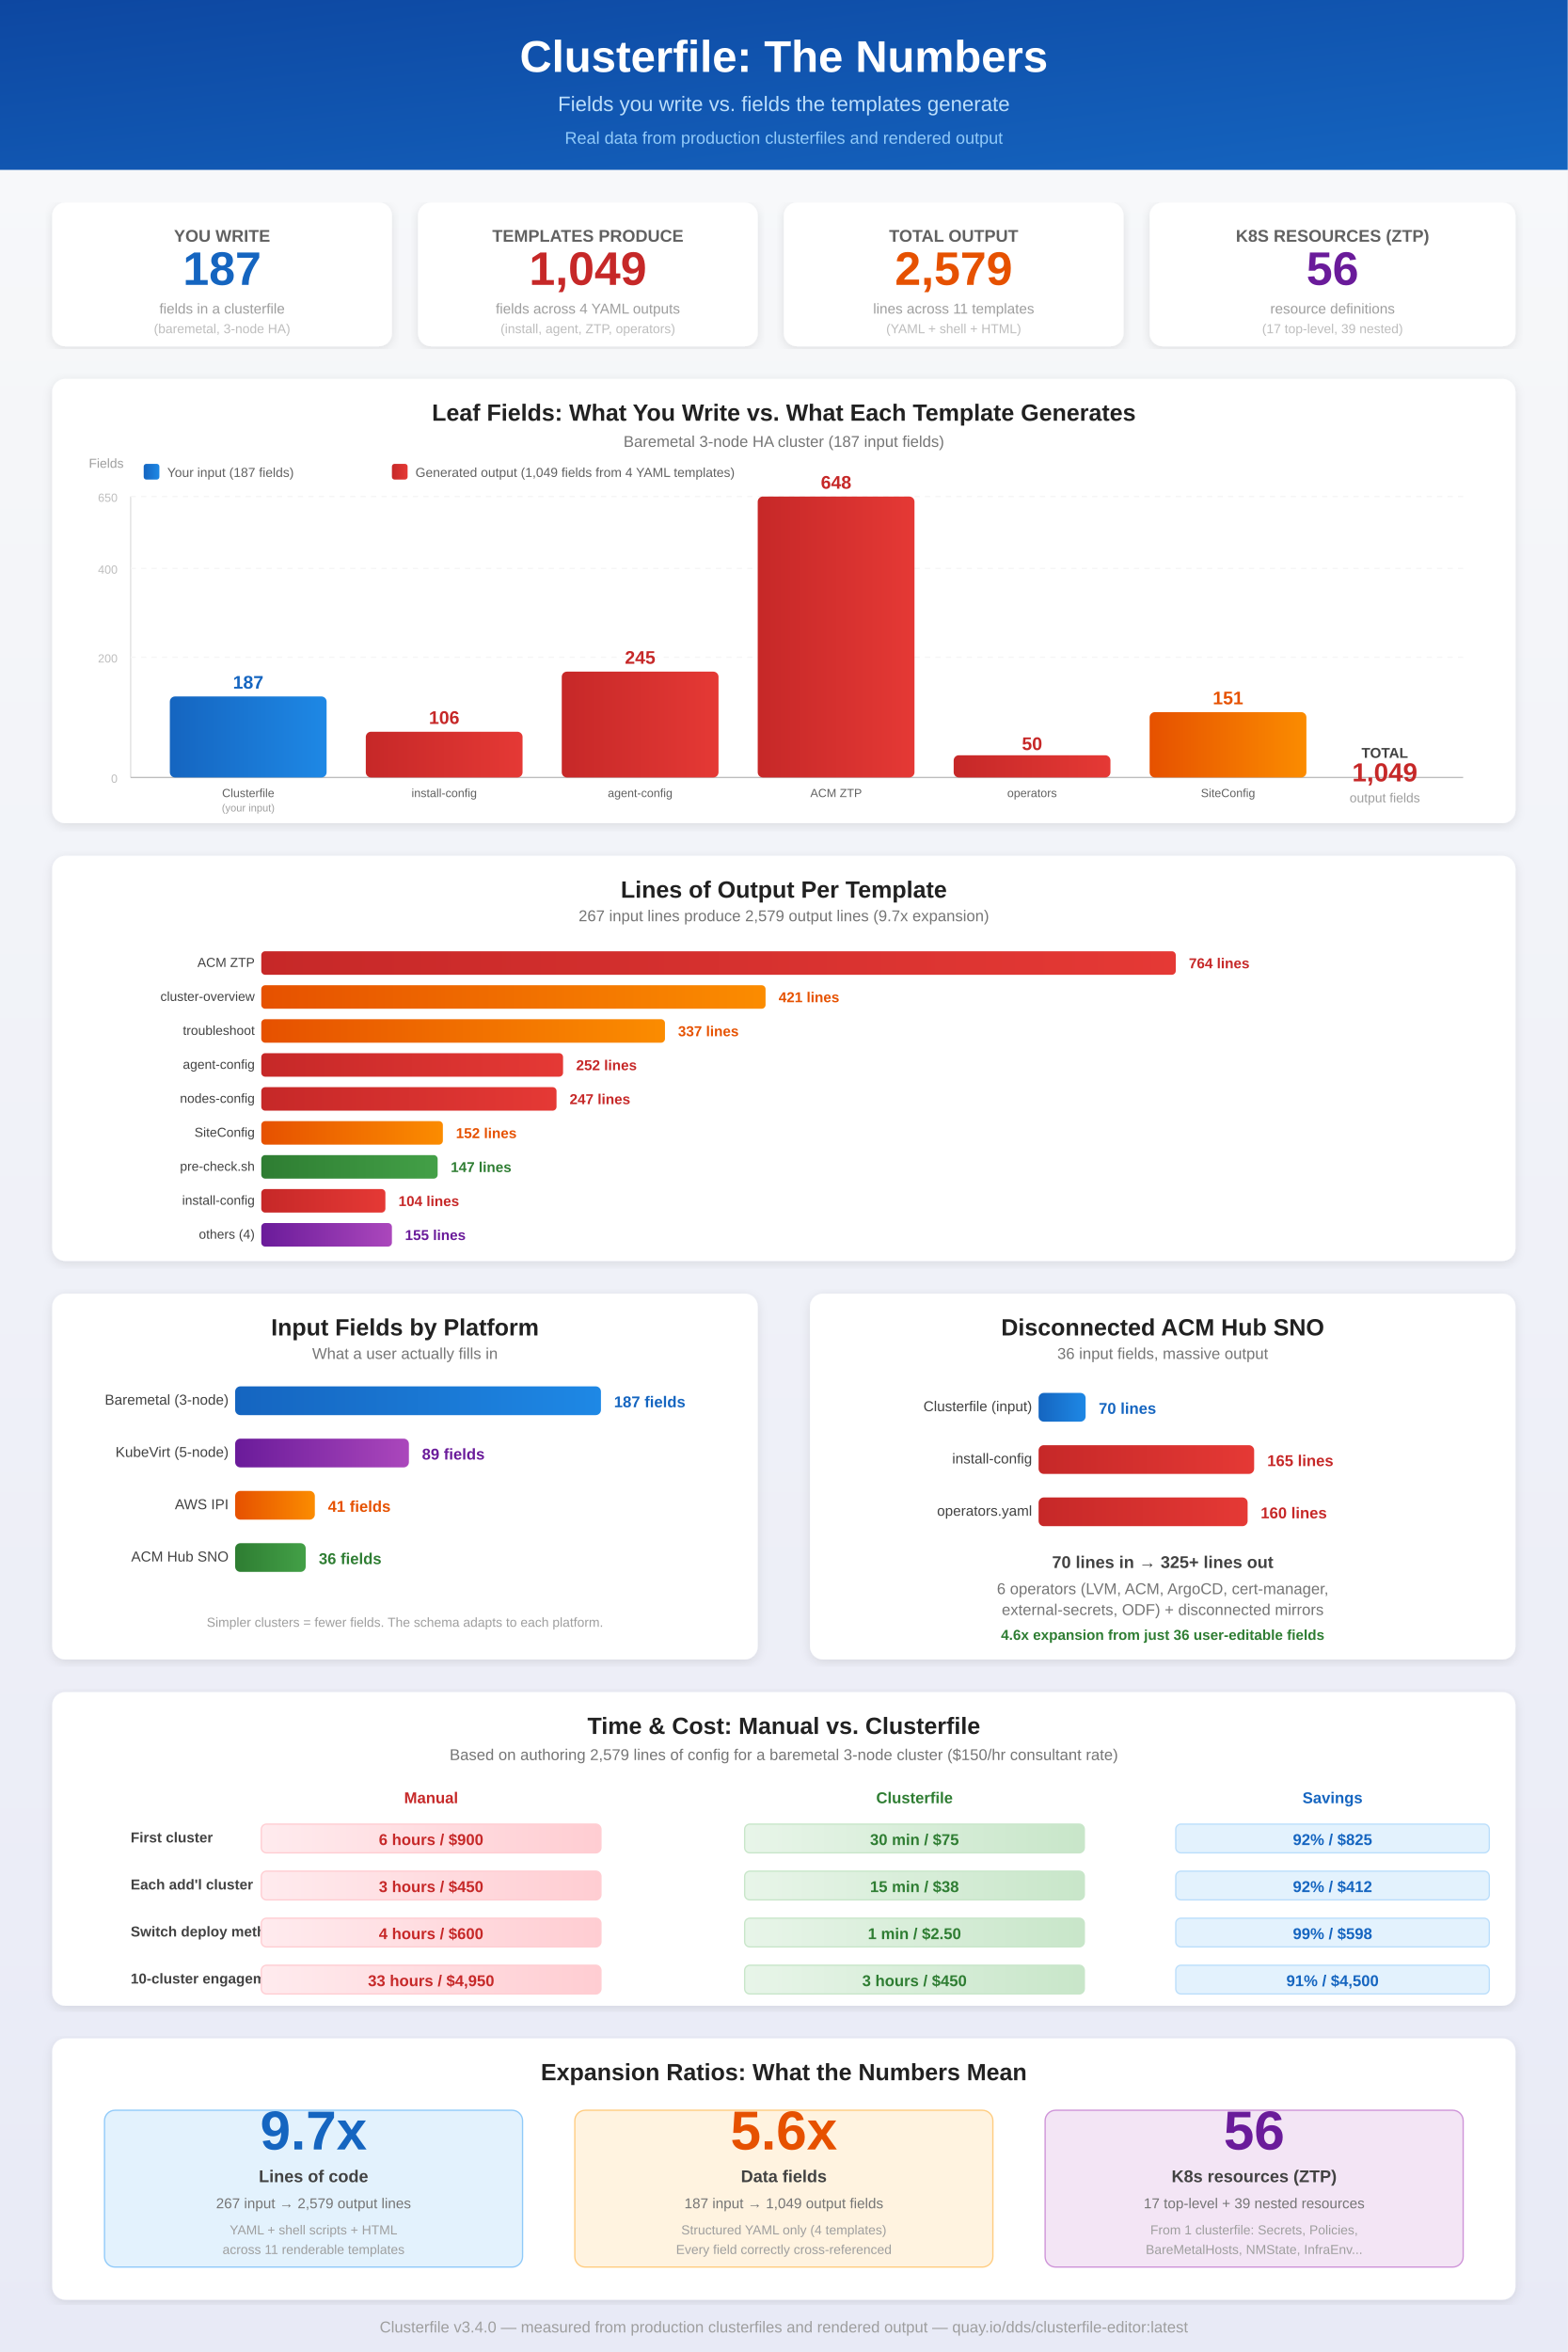
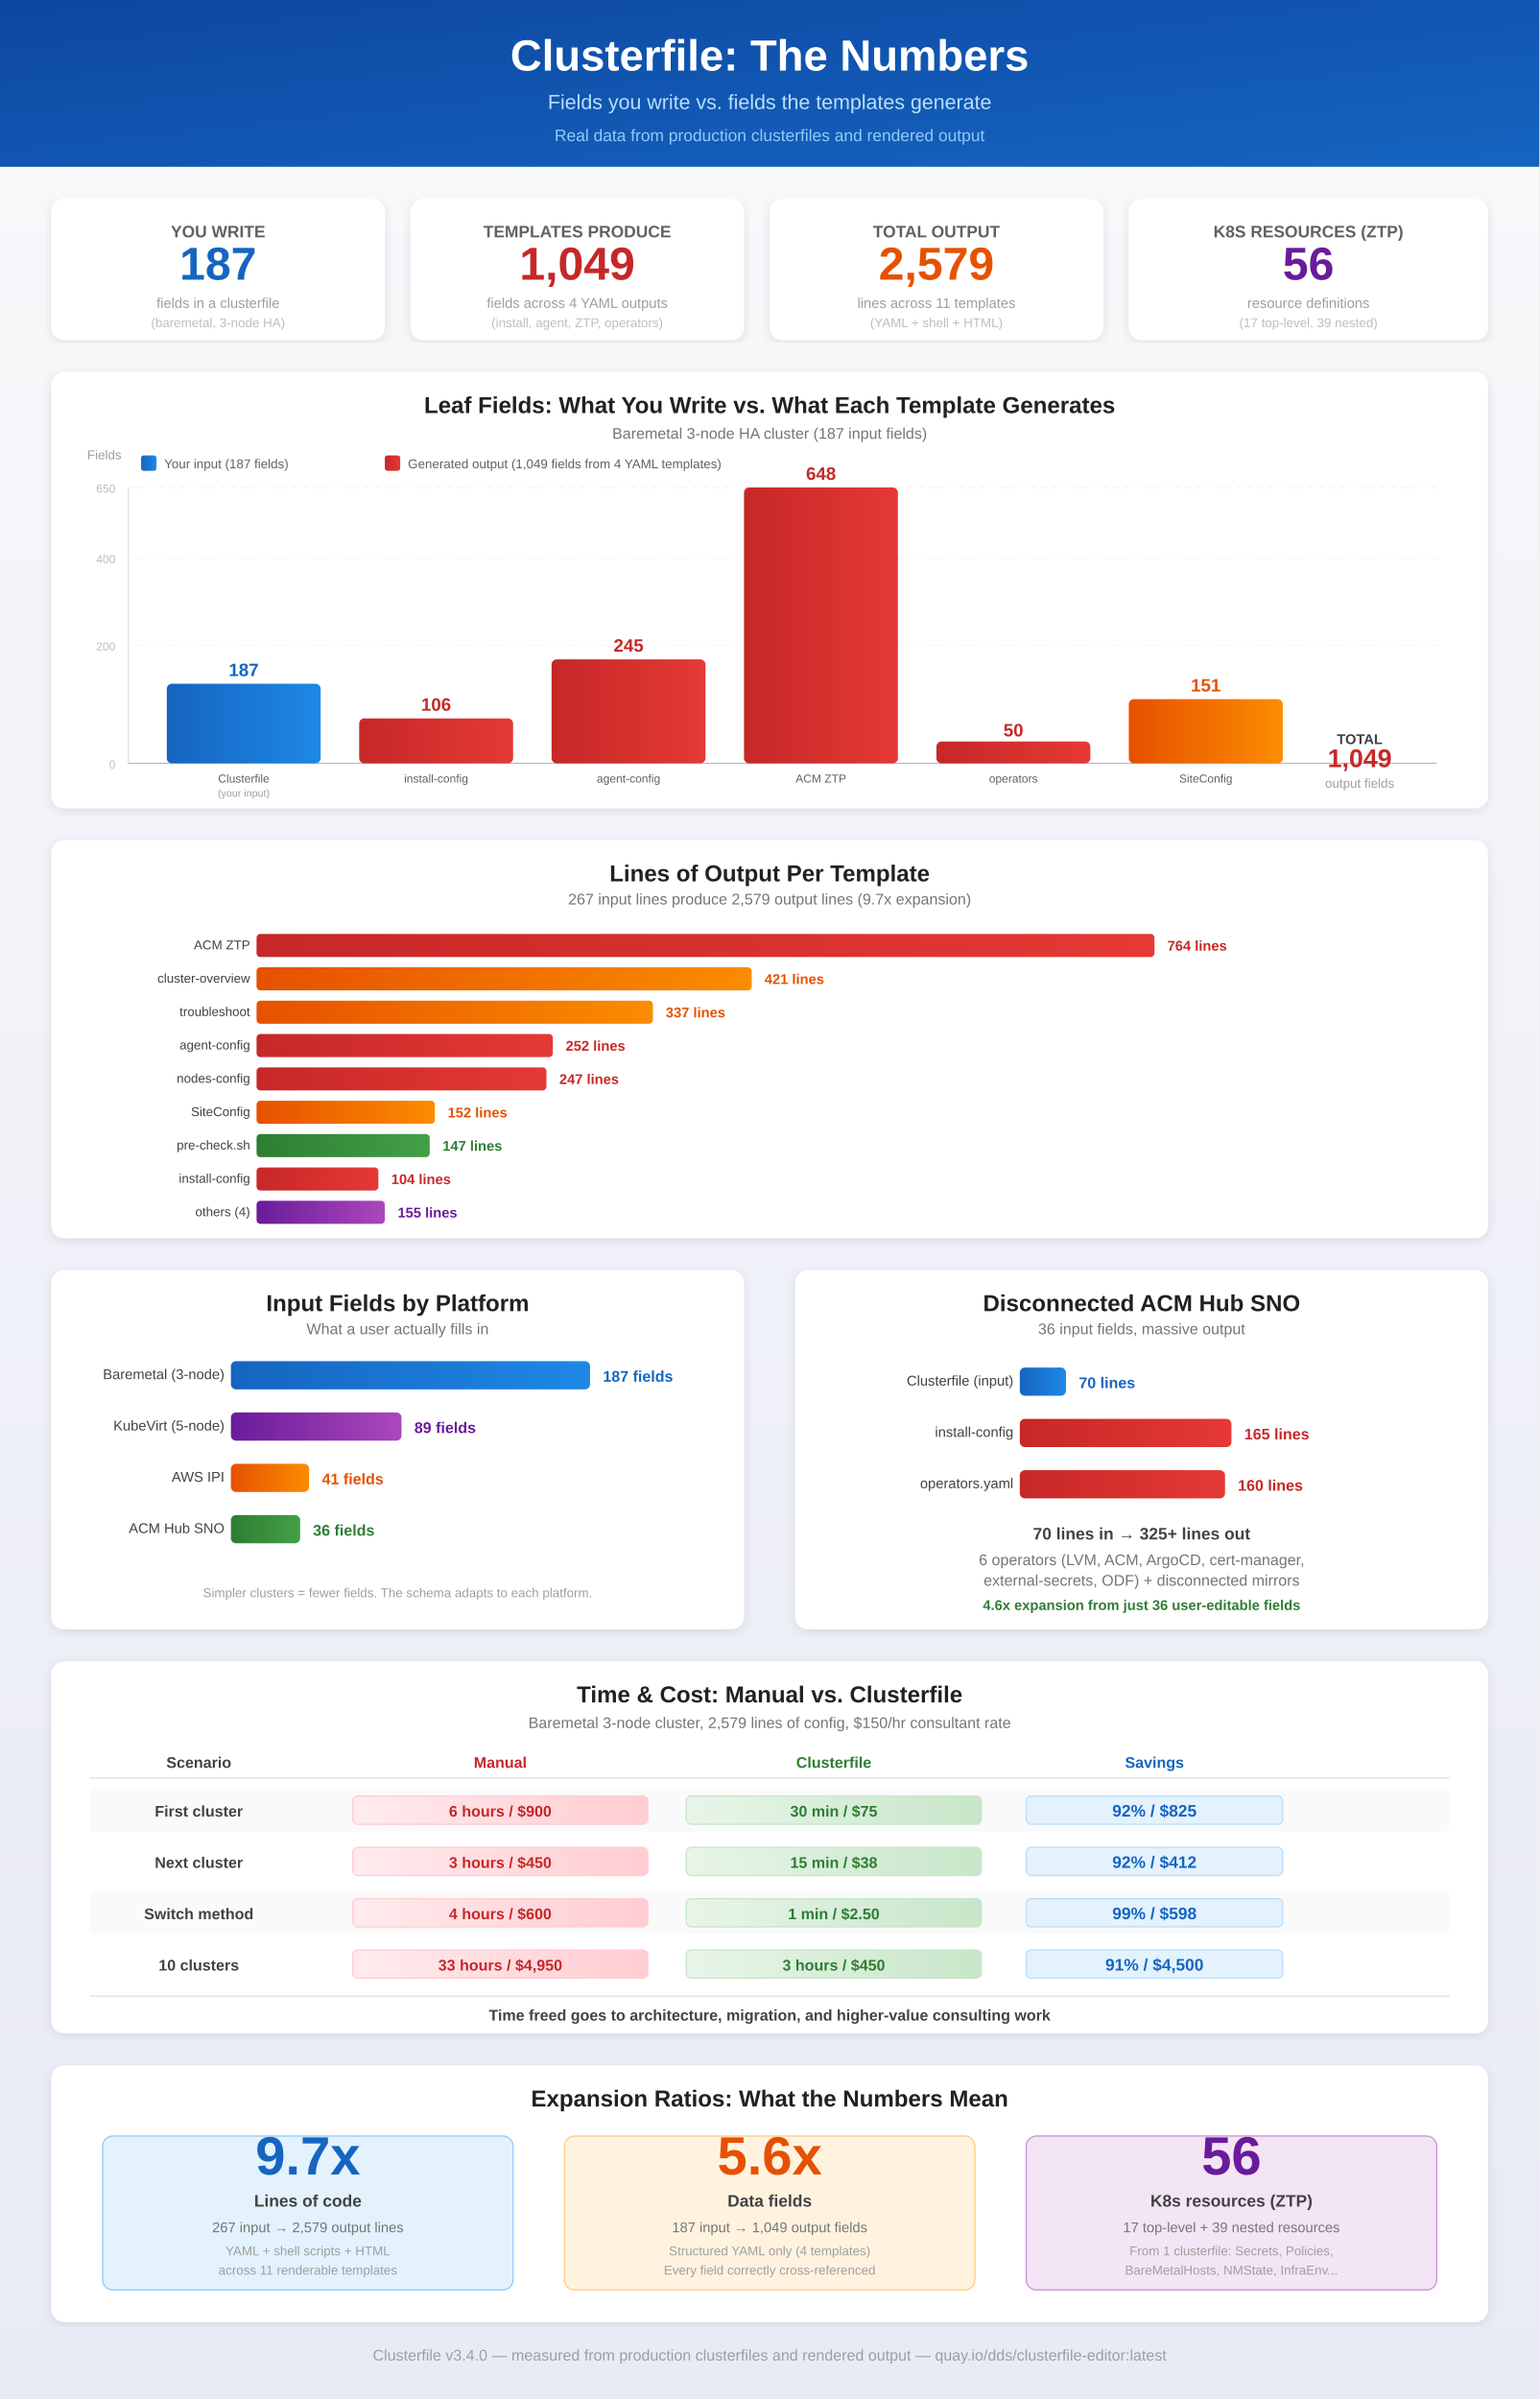
- <svg xmlns="http://www.w3.org/2000/svg" viewBox="0 0 1200 1800" font-family="'Segoe UI', 'Helvetica Neue', Arial, sans-serif">
+ <svg xmlns="http://www.w3.org/2000/svg" viewBox="0 0 1200 1870" font-family="'Segoe UI', 'Helvetica Neue', Arial, sans-serif">
  <defs>
    <linearGradient id="bgGrad" x1="0%" y1="0%" x2="0%" y2="100%">
      <stop offset="0%" style="stop-color:#f8f9fa" />
      <stop offset="100%" style="stop-color:#e8eaf6" />
    </linearGradient>
    <linearGradient id="blueBar" x1="0%" y1="0%" x2="100%" y2="0%">
      <stop offset="0%" style="stop-color:#1565c0" />
      <stop offset="100%" style="stop-color:#1e88e5" />
    </linearGradient>
    <linearGradient id="redBar" x1="0%" y1="0%" x2="100%" y2="0%">
      <stop offset="0%" style="stop-color:#c62828" />
      <stop offset="100%" style="stop-color:#e53935" />
    </linearGradient>
    <linearGradient id="greenBar" x1="0%" y1="0%" x2="100%" y2="0%">
      <stop offset="0%" style="stop-color:#2e7d32" />
      <stop offset="100%" style="stop-color:#43a047" />
    </linearGradient>
    <linearGradient id="orangeBar" x1="0%" y1="0%" x2="100%" y2="0%">
      <stop offset="0%" style="stop-color:#e65100" />
      <stop offset="100%" style="stop-color:#fb8c00" />
    </linearGradient>
    <linearGradient id="purpleBar" x1="0%" y1="0%" x2="100%" y2="0%">
      <stop offset="0%" style="stop-color:#6a1b9a" />
      <stop offset="100%" style="stop-color:#ab47bc" />
    </linearGradient>
    <linearGradient id="heroGrad" x1="0%" y1="0%" x2="100%" y2="100%">
      <stop offset="0%" style="stop-color:#0d47a1" />
      <stop offset="100%" style="stop-color:#1565c0" />
    </linearGradient>
    <linearGradient id="savingsGrad" x1="0%" y1="0%" x2="100%" y2="0%">
      <stop offset="0%" style="stop-color:#e8f5e9" />
      <stop offset="100%" style="stop-color:#c8e6c9" />
    </linearGradient>
    <linearGradient id="costGrad" x1="0%" y1="0%" x2="100%" y2="0%">
      <stop offset="0%" style="stop-color:#ffebee" />
      <stop offset="100%" style="stop-color:#ffcdd2" />
    </linearGradient>
    <filter id="shadow" x="-2%" y="-2%" width="104%" height="104%">
      <feDropShadow dx="0" dy="2" stdDeviation="4" flood-opacity="0.1" />
    </filter>
  </defs>
-   <rect width="1200" height="1800" fill="url(#bgGrad)" />
+   <rect width="1200" height="1870" fill="url(#bgGrad)" />
  <rect x="0" y="0" width="1200" height="130" fill="url(#heroGrad)" />
  <text x="600" y="55" text-anchor="middle" font-size="34" font-weight="700" fill="white">Clusterfile: The Numbers</text>
  <text x="600" y="85" text-anchor="middle" font-size="16" fill="#bbdefb">Fields you write vs. fields the templates generate</text>
  <text x="600" y="110" text-anchor="middle" font-size="13" fill="#90caf9">Real data from production clusterfiles and rendered output</text>
  <rect x="40" y="155" width="260" height="110" rx="10" fill="white" filter="url(#shadow)" />
  <text x="170" y="185" text-anchor="middle" font-size="13" font-weight="600" fill="#616161">YOU WRITE</text>
  <text x="170" y="218" text-anchor="middle" font-size="36" font-weight="700" fill="#1565c0">187</text>
  <text x="170" y="240" text-anchor="middle" font-size="11" fill="#9e9e9e">fields in a clusterfile</text>
  <text x="170" y="255" text-anchor="middle" font-size="10" fill="#bdbdbd">(baremetal, 3-node HA)</text>
  <rect x="320" y="155" width="260" height="110" rx="10" fill="white" filter="url(#shadow)" />
  <text x="450" y="185" text-anchor="middle" font-size="13" font-weight="600" fill="#616161">TEMPLATES PRODUCE</text>
  <text x="450" y="218" text-anchor="middle" font-size="36" font-weight="700" fill="#c62828">1,049</text>
  <text x="450" y="240" text-anchor="middle" font-size="11" fill="#9e9e9e">fields across 4 YAML outputs</text>
  <text x="450" y="255" text-anchor="middle" font-size="10" fill="#bdbdbd">(install, agent, ZTP, operators)</text>
  <rect x="600" y="155" width="260" height="110" rx="10" fill="white" filter="url(#shadow)" />
  <text x="730" y="185" text-anchor="middle" font-size="13" font-weight="600" fill="#616161">TOTAL OUTPUT</text>
  <text x="730" y="218" text-anchor="middle" font-size="36" font-weight="700" fill="#e65100">2,579</text>
  <text x="730" y="240" text-anchor="middle" font-size="11" fill="#9e9e9e">lines across 11 templates</text>
  <text x="730" y="255" text-anchor="middle" font-size="10" fill="#bdbdbd">(YAML + shell + HTML)</text>
  <rect x="880" y="155" width="280" height="110" rx="10" fill="white" filter="url(#shadow)" />
  <text x="1020" y="185" text-anchor="middle" font-size="13" font-weight="600" fill="#616161">K8S RESOURCES (ZTP)</text>
  <text x="1020" y="218" text-anchor="middle" font-size="36" font-weight="700" fill="#6a1b9a">56</text>
  <text x="1020" y="240" text-anchor="middle" font-size="11" fill="#9e9e9e">resource definitions</text>
  <text x="1020" y="255" text-anchor="middle" font-size="10" fill="#bdbdbd">(17 top-level, 39 nested)</text>
  <rect x="40" y="290" width="1120" height="340" rx="10" fill="white" filter="url(#shadow)" />
  <text x="600" y="322" text-anchor="middle" font-size="18" font-weight="700" fill="#212121">Leaf Fields: What You Write vs. What Each Template Generates</text>
  <text x="600" y="342" text-anchor="middle" font-size="12" fill="#757575">Baremetal 3-node HA cluster (187 input fields)</text>
  <text x="68" y="358" font-size="10" fill="#9e9e9e">Fields</text>
  <line x1="100" y1="380" x2="100" y2="595" stroke="#e0e0e0" stroke-width="1" />
  <line x1="100" y1="595" x2="1120" y2="595" stroke="#bdbdbd" stroke-width="1" />
  <line x1="100" y1="503" x2="1120" y2="503" stroke="#f5f5f5" stroke-width="1" stroke-dasharray="4,4" />
  <text x="90" y="507" text-anchor="end" font-size="9" fill="#bdbdbd">200</text>
  <line x1="100" y1="435" x2="1120" y2="435" stroke="#f5f5f5" stroke-width="1" stroke-dasharray="4,4" />
  <text x="90" y="439" text-anchor="end" font-size="9" fill="#bdbdbd">400</text>
  <line x1="100" y1="380" x2="1120" y2="380" stroke="#f5f5f5" stroke-width="1" stroke-dasharray="4,4" />
  <text x="90" y="384" text-anchor="end" font-size="9" fill="#bdbdbd">650</text>
  <text x="90" y="599" text-anchor="end" font-size="9" fill="#bdbdbd">0</text>
  <rect x="130" y="533" width="120" height="62" rx="4" fill="url(#blueBar)" />
  <text x="190" y="527" text-anchor="middle" font-size="14" font-weight="700" fill="#1565c0">187</text>
  <text x="190" y="610" text-anchor="middle" font-size="9" fill="#616161">Clusterfile</text>
  <text x="190" y="621" text-anchor="middle" font-size="8" fill="#9e9e9e">(your input)</text>
  <rect x="280" y="560" width="120" height="35" rx="4" fill="url(#redBar)" />
  <text x="340" y="554" text-anchor="middle" font-size="14" font-weight="700" fill="#c62828">106</text>
  <text x="340" y="610" text-anchor="middle" font-size="9" fill="#616161">install-config</text>
  <rect x="430" y="514" width="120" height="81" rx="4" fill="url(#redBar)" />
  <text x="490" y="508" text-anchor="middle" font-size="14" font-weight="700" fill="#c62828">245</text>
  <text x="490" y="610" text-anchor="middle" font-size="9" fill="#616161">agent-config</text>
  <rect x="580" y="380" width="120" height="215" rx="4" fill="url(#redBar)" />
  <text x="640" y="374" text-anchor="middle" font-size="14" font-weight="700" fill="#c62828">648</text>
  <text x="640" y="610" text-anchor="middle" font-size="9" fill="#616161">ACM ZTP</text>
  <rect x="730" y="578" width="120" height="17" rx="4" fill="url(#redBar)" />
  <text x="790" y="574" text-anchor="middle" font-size="14" font-weight="700" fill="#c62828">50</text>
  <text x="790" y="610" text-anchor="middle" font-size="9" fill="#616161">operators</text>
  <rect x="880" y="545" width="120" height="50" rx="4" fill="url(#orangeBar)" />
  <text x="940" y="539" text-anchor="middle" font-size="14" font-weight="700" fill="#e65100">151</text>
  <text x="940" y="610" text-anchor="middle" font-size="9" fill="#616161">SiteConfig</text>
  <rect x="1020" y="247" width="80" height="0" rx="0" fill="none" />
  <text x="1060" y="580" text-anchor="middle" font-size="11" font-weight="600" fill="#424242">TOTAL</text>
  <text x="1060" y="598" text-anchor="middle" font-size="20" font-weight="700" fill="#c62828">1,049</text>
  <text x="1060" y="614" text-anchor="middle" font-size="10" fill="#9e9e9e">output fields</text>
  <rect x="110" y="355" width="12" height="12" rx="2" fill="url(#blueBar)" />
  <text x="128" y="365" font-size="10" fill="#616161">Your input (187 fields)</text>
  <rect x="300" y="355" width="12" height="12" rx="2" fill="url(#redBar)" />
  <text x="318" y="365" font-size="10" fill="#616161">Generated output (1,049 fields from 4 YAML templates)</text>
  <rect x="40" y="655" width="1120" height="310" rx="10" fill="white" filter="url(#shadow)" />
  <text x="600" y="687" text-anchor="middle" font-size="18" font-weight="700" fill="#212121">Lines of Output Per Template</text>
  <text x="600" y="705" text-anchor="middle" font-size="12" fill="#757575">267 input lines produce 2,579 output lines (9.7x expansion)</text>
  <text x="195" y="740" text-anchor="end" font-size="10" fill="#424242">ACM ZTP</text>
  <rect x="200" y="728" width="700" height="18" rx="3" fill="url(#redBar)" />
  <text x="910" y="741" font-size="11" font-weight="600" fill="#c62828">764 lines</text>
  <text x="195" y="766" text-anchor="end" font-size="10" fill="#424242">cluster-overview</text>
  <rect x="200" y="754" width="386" height="18" rx="3" fill="url(#orangeBar)" />
  <text x="596" y="767" font-size="11" font-weight="600" fill="#e65100">421 lines</text>
  <text x="195" y="792" text-anchor="end" font-size="10" fill="#424242">troubleshoot</text>
  <rect x="200" y="780" width="309" height="18" rx="3" fill="url(#orangeBar)" />
  <text x="519" y="793" font-size="11" font-weight="600" fill="#e65100">337 lines</text>
  <text x="195" y="818" text-anchor="end" font-size="10" fill="#424242">agent-config</text>
  <rect x="200" y="806" width="231" height="18" rx="3" fill="url(#redBar)" />
  <text x="441" y="819" font-size="11" font-weight="600" fill="#c62828">252 lines</text>
  <text x="195" y="844" text-anchor="end" font-size="10" fill="#424242">nodes-config</text>
  <rect x="200" y="832" width="226" height="18" rx="3" fill="url(#redBar)" />
  <text x="436" y="845" font-size="11" font-weight="600" fill="#c62828">247 lines</text>
  <text x="195" y="870" text-anchor="end" font-size="10" fill="#424242">SiteConfig</text>
  <rect x="200" y="858" width="139" height="18" rx="3" fill="url(#orangeBar)" />
  <text x="349" y="871" font-size="11" font-weight="600" fill="#e65100">152 lines</text>
  <text x="195" y="896" text-anchor="end" font-size="10" fill="#424242">pre-check.sh</text>
  <rect x="200" y="884" width="135" height="18" rx="3" fill="url(#greenBar)" />
  <text x="345" y="897" font-size="11" font-weight="600" fill="#2e7d32">147 lines</text>
  <text x="195" y="922" text-anchor="end" font-size="10" fill="#424242">install-config</text>
  <rect x="200" y="910" width="95" height="18" rx="3" fill="url(#redBar)" />
  <text x="305" y="923" font-size="11" font-weight="600" fill="#c62828">104 lines</text>
  <text x="195" y="948" text-anchor="end" font-size="10" fill="#424242">others (4)</text>
  <rect x="200" y="936" width="100" height="18" rx="3" fill="url(#purpleBar)" />
  <text x="310" y="949" font-size="11" font-weight="600" fill="#6a1b9a">155 lines</text>
  <rect x="40" y="990" width="540" height="280" rx="10" fill="white" filter="url(#shadow)" />
  <text x="310" y="1022" text-anchor="middle" font-size="18" font-weight="700" fill="#212121">Input Fields by Platform</text>
  <text x="310" y="1040" text-anchor="middle" font-size="12" fill="#757575">What a user actually fills in</text>
  <text x="175" y="1075" text-anchor="end" font-size="11" fill="#424242">Baremetal (3-node)</text>
  <rect x="180" y="1061" width="280" height="22" rx="4" fill="url(#blueBar)" />
  <text x="470" y="1077" font-size="12" font-weight="700" fill="#1565c0">187 fields</text>
  <text x="175" y="1115" text-anchor="end" font-size="11" fill="#424242">KubeVirt (5-node)</text>
  <rect x="180" y="1101" width="133" height="22" rx="4" fill="url(#purpleBar)" />
  <text x="323" y="1117" font-size="12" font-weight="700" fill="#6a1b9a">89 fields</text>
  <text x="175" y="1155" text-anchor="end" font-size="11" fill="#424242">AWS IPI</text>
  <rect x="180" y="1141" width="61" height="22" rx="4" fill="url(#orangeBar)" />
  <text x="251" y="1157" font-size="12" font-weight="700" fill="#e65100">41 fields</text>
  <text x="175" y="1195" text-anchor="end" font-size="11" fill="#424242">ACM Hub SNO</text>
  <rect x="180" y="1181" width="54" height="22" rx="4" fill="url(#greenBar)" />
  <text x="244" y="1197" font-size="12" font-weight="700" fill="#2e7d32">36 fields</text>
  <text x="310" y="1245" text-anchor="middle" font-size="10" fill="#9e9e9e">Simpler clusters = fewer fields. The schema adapts to each platform.</text>
  <rect x="620" y="990" width="540" height="280" rx="10" fill="white" filter="url(#shadow)" />
  <text x="890" y="1022" text-anchor="middle" font-size="18" font-weight="700" fill="#212121">Disconnected ACM Hub SNO</text>
  <text x="890" y="1040" text-anchor="middle" font-size="12" fill="#757575">36 input fields, massive output</text>
  <text x="790" y="1080" text-anchor="end" font-size="11" fill="#424242">Clusterfile (input)</text>
  <rect x="795" y="1066" width="36" height="22" rx="4" fill="url(#blueBar)" />
  <text x="841" y="1082" font-size="12" font-weight="700" fill="#1565c0">70 lines</text>
  <text x="790" y="1120" text-anchor="end" font-size="11" fill="#424242">install-config</text>
  <rect x="795" y="1106" width="165" height="22" rx="4" fill="url(#redBar)" />
  <text x="970" y="1122" font-size="12" font-weight="700" fill="#c62828">165 lines</text>
  <text x="790" y="1160" text-anchor="end" font-size="11" fill="#424242">operators.yaml</text>
  <rect x="795" y="1146" width="160" height="22" rx="4" fill="url(#redBar)" />
  <text x="965" y="1162" font-size="12" font-weight="700" fill="#c62828">160 lines</text>
  <text x="890" y="1200" text-anchor="middle" font-size="13" font-weight="600" fill="#424242">70 lines in → 325+ lines out</text>
  <text x="890" y="1220" text-anchor="middle" font-size="12" fill="#757575">6 operators (LVM, ACM, ArgoCD, cert-manager,</text>
  <text x="890" y="1236" text-anchor="middle" font-size="12" fill="#757575">external-secrets, ODF) + disconnected mirrors</text>
  <text x="890" y="1255" text-anchor="middle" font-size="11" fill="#2e7d32" font-weight="600">4.6x expansion from just 36 user-editable fields</text>
-   <rect x="40" y="1295" width="1120" height="240" rx="10" fill="white" filter="url(#shadow)" />
+   <rect x="40" y="1295" width="1120" height="290" rx="10" fill="white" filter="url(#shadow)" />
  <text x="600" y="1327" text-anchor="middle" font-size="18" font-weight="700" fill="#212121">Time &amp; Cost: Manual vs. Clusterfile</text>
-   <text x="600" y="1347" text-anchor="middle" font-size="12" fill="#757575">Based on authoring 2,579 lines of config for a baremetal 3-node cluster ($150/hr consultant rate)</text>
-   <text x="330" y="1380" text-anchor="middle" font-size="12" font-weight="600" fill="#c62828">Manual</text>
-   <text x="700" y="1380" text-anchor="middle" font-size="12" font-weight="600" fill="#2e7d32">Clusterfile</text>
-   <text x="1020" y="1380" text-anchor="middle" font-size="12" font-weight="600" fill="#1565c0">Savings</text>
-   <text x="100" y="1410" font-size="11" fill="#424242" font-weight="600">First cluster</text>
-   <rect x="200" y="1396" width="260" height="22" rx="4" fill="url(#costGrad)" stroke="#ffcdd2" stroke-width="1" />
-   <text x="330" y="1412" text-anchor="middle" font-size="12" font-weight="700" fill="#c62828">6 hours / $900</text>
-   <rect x="570" y="1396" width="260" height="22" rx="4" fill="url(#savingsGrad)" stroke="#c8e6c9" stroke-width="1" />
-   <text x="700" y="1412" text-anchor="middle" font-size="12" font-weight="700" fill="#2e7d32">30 min / $75</text>
-   <rect x="900" y="1396" width="240" height="22" rx="4" fill="#e3f2fd" stroke="#bbdefb" stroke-width="1" />
-   <text x="1020" y="1412" text-anchor="middle" font-size="12" font-weight="700" fill="#1565c0">92% / $825</text>
-   <text x="100" y="1446" font-size="11" fill="#424242" font-weight="600">Each add'l cluster</text>
-   <rect x="200" y="1432" width="260" height="22" rx="4" fill="url(#costGrad)" stroke="#ffcdd2" stroke-width="1" />
-   <text x="330" y="1448" text-anchor="middle" font-size="12" font-weight="700" fill="#c62828">3 hours / $450</text>
-   <rect x="570" y="1432" width="260" height="22" rx="4" fill="url(#savingsGrad)" stroke="#c8e6c9" stroke-width="1" />
-   <text x="700" y="1448" text-anchor="middle" font-size="12" font-weight="700" fill="#2e7d32">15 min / $38</text>
-   <rect x="900" y="1432" width="240" height="22" rx="4" fill="#e3f2fd" stroke="#bbdefb" stroke-width="1" />
-   <text x="1020" y="1448" text-anchor="middle" font-size="12" font-weight="700" fill="#1565c0">92% / $412</text>
-   <text x="100" y="1482" font-size="11" fill="#424242" font-weight="600">Switch deploy method</text>
-   <rect x="200" y="1468" width="260" height="22" rx="4" fill="url(#costGrad)" stroke="#ffcdd2" stroke-width="1" />
-   <text x="330" y="1484" text-anchor="middle" font-size="12" font-weight="700" fill="#c62828">4 hours / $600</text>
-   <rect x="570" y="1468" width="260" height="22" rx="4" fill="url(#savingsGrad)" stroke="#c8e6c9" stroke-width="1" />
-   <text x="700" y="1484" text-anchor="middle" font-size="12" font-weight="700" fill="#2e7d32">1 min / $2.50</text>
-   <rect x="900" y="1468" width="240" height="22" rx="4" fill="#e3f2fd" stroke="#bbdefb" stroke-width="1" />
-   <text x="1020" y="1484" text-anchor="middle" font-size="12" font-weight="700" fill="#1565c0">99% / $598</text>
-   <text x="100" y="1518" font-size="11" fill="#424242" font-weight="600">10-cluster engagement</text>
-   <rect x="200" y="1504" width="260" height="22" rx="4" fill="url(#costGrad)" stroke="#ffcdd2" stroke-width="1" />
-   <text x="330" y="1520" text-anchor="middle" font-size="12" font-weight="700" fill="#c62828">33 hours / $4,950</text>
-   <rect x="570" y="1504" width="260" height="22" rx="4" fill="url(#savingsGrad)" stroke="#c8e6c9" stroke-width="1" />
-   <text x="700" y="1520" text-anchor="middle" font-size="12" font-weight="700" fill="#2e7d32">3 hours / $450</text>
-   <rect x="900" y="1504" width="240" height="22" rx="4" fill="#e3f2fd" stroke="#bbdefb" stroke-width="1" />
-   <text x="1020" y="1520" text-anchor="middle" font-size="12" font-weight="700" fill="#1565c0">91% / $4,500</text>
-   <rect x="40" y="1560" width="1120" height="200" rx="10" fill="white" filter="url(#shadow)" />
-   <text x="600" y="1592" text-anchor="middle" font-size="18" font-weight="700" fill="#212121">Expansion Ratios: What the Numbers Mean</text>
-   <rect x="80" y="1615" width="320" height="120" rx="8" fill="#e3f2fd" stroke="#90caf9" stroke-width="1" />
-   <text x="240" y="1645" text-anchor="middle" font-size="42" font-weight="700" fill="#1565c0">9.7x</text>
-   <text x="240" y="1670" text-anchor="middle" font-size="13" font-weight="600" fill="#424242">Lines of code</text>
-   <text x="240" y="1690" text-anchor="middle" font-size="11" fill="#757575">267 input → 2,579 output lines</text>
-   <text x="240" y="1710" text-anchor="middle" font-size="10" fill="#9e9e9e">YAML + shell scripts + HTML</text>
-   <text x="240" y="1725" text-anchor="middle" font-size="10" fill="#9e9e9e">across 11 renderable templates</text>
-   <rect x="440" y="1615" width="320" height="120" rx="8" fill="#fff3e0" stroke="#ffcc80" stroke-width="1" />
-   <text x="600" y="1645" text-anchor="middle" font-size="42" font-weight="700" fill="#e65100">5.6x</text>
-   <text x="600" y="1670" text-anchor="middle" font-size="13" font-weight="600" fill="#424242">Data fields</text>
-   <text x="600" y="1690" text-anchor="middle" font-size="11" fill="#757575">187 input → 1,049 output fields</text>
-   <text x="600" y="1710" text-anchor="middle" font-size="10" fill="#9e9e9e">Structured YAML only (4 templates)</text>
-   <text x="600" y="1725" text-anchor="middle" font-size="10" fill="#9e9e9e">Every field correctly cross-referenced</text>
-   <rect x="800" y="1615" width="320" height="120" rx="8" fill="#f3e5f5" stroke="#ce93d8" stroke-width="1" />
-   <text x="960" y="1645" text-anchor="middle" font-size="42" font-weight="700" fill="#6a1b9a">56</text>
-   <text x="960" y="1670" text-anchor="middle" font-size="13" font-weight="600" fill="#424242">K8s resources (ZTP)</text>
-   <text x="960" y="1690" text-anchor="middle" font-size="11" fill="#757575">17 top-level + 39 nested resources</text>
-   <text x="960" y="1710" text-anchor="middle" font-size="10" fill="#9e9e9e">From 1 clusterfile: Secrets, Policies,</text>
-   <text x="960" y="1725" text-anchor="middle" font-size="10" fill="#9e9e9e">BareMetalHosts, NMState, InfraEnv...</text>
-   <text x="600" y="1785" text-anchor="middle" font-size="12" fill="#9e9e9e">Clusterfile v3.4.0 — measured from production clusterfiles and rendered output — quay.io/dds/clusterfile-editor:latest</text>
+   <text x="600" y="1347" text-anchor="middle" font-size="12" fill="#757575">Baremetal 3-node cluster, 2,579 lines of config, $150/hr consultant rate</text>
+   <text x="155" y="1378" text-anchor="middle" font-size="12" font-weight="600" fill="#424242">Scenario</text>
+   <text x="390" y="1378" text-anchor="middle" font-size="12" font-weight="600" fill="#c62828">Manual</text>
+   <text x="650" y="1378" text-anchor="middle" font-size="12" font-weight="600" fill="#2e7d32">Clusterfile</text>
+   <text x="900" y="1378" text-anchor="middle" font-size="12" font-weight="600" fill="#1565c0">Savings</text>
+   <line x1="70" y1="1386" x2="1130" y2="1386" stroke="#e0e0e0" stroke-width="1" />
+   <rect x="70" y="1394" width="1060" height="34" rx="4" fill="#fafafa" />
+   <text x="155" y="1416" text-anchor="middle" font-size="12" fill="#424242" font-weight="600">First cluster</text>
+   <rect x="275" y="1400" width="230" height="22" rx="4" fill="url(#costGrad)" stroke="#ffcdd2" stroke-width="1" />
+   <text x="390" y="1416" text-anchor="middle" font-size="12" font-weight="700" fill="#c62828">6 hours / $900</text>
+   <rect x="535" y="1400" width="230" height="22" rx="4" fill="url(#savingsGrad)" stroke="#c8e6c9" stroke-width="1" />
+   <text x="650" y="1416" text-anchor="middle" font-size="12" font-weight="700" fill="#2e7d32">30 min / $75</text>
+   <rect x="800" y="1400" width="200" height="22" rx="4" fill="#e3f2fd" stroke="#bbdefb" stroke-width="1" />
+   <text x="900" y="1416" text-anchor="middle" font-size="13" font-weight="700" fill="#1565c0">92% / $825</text>
+   <rect x="70" y="1434" width="1060" height="34" rx="4" fill="white" />
+   <text x="155" y="1456" text-anchor="middle" font-size="12" fill="#424242" font-weight="600">Next cluster</text>
+   <rect x="275" y="1440" width="230" height="22" rx="4" fill="url(#costGrad)" stroke="#ffcdd2" stroke-width="1" />
+   <text x="390" y="1456" text-anchor="middle" font-size="12" font-weight="700" fill="#c62828">3 hours / $450</text>
+   <rect x="535" y="1440" width="230" height="22" rx="4" fill="url(#savingsGrad)" stroke="#c8e6c9" stroke-width="1" />
+   <text x="650" y="1456" text-anchor="middle" font-size="12" font-weight="700" fill="#2e7d32">15 min / $38</text>
+   <rect x="800" y="1440" width="200" height="22" rx="4" fill="#e3f2fd" stroke="#bbdefb" stroke-width="1" />
+   <text x="900" y="1456" text-anchor="middle" font-size="13" font-weight="700" fill="#1565c0">92% / $412</text>
+   <rect x="70" y="1474" width="1060" height="34" rx="4" fill="#fafafa" />
+   <text x="155" y="1496" text-anchor="middle" font-size="12" fill="#424242" font-weight="600">Switch method</text>
+   <rect x="275" y="1480" width="230" height="22" rx="4" fill="url(#costGrad)" stroke="#ffcdd2" stroke-width="1" />
+   <text x="390" y="1496" text-anchor="middle" font-size="12" font-weight="700" fill="#c62828">4 hours / $600</text>
+   <rect x="535" y="1480" width="230" height="22" rx="4" fill="url(#savingsGrad)" stroke="#c8e6c9" stroke-width="1" />
+   <text x="650" y="1496" text-anchor="middle" font-size="12" font-weight="700" fill="#2e7d32">1 min / $2.50</text>
+   <rect x="800" y="1480" width="200" height="22" rx="4" fill="#e3f2fd" stroke="#bbdefb" stroke-width="1" />
+   <text x="900" y="1496" text-anchor="middle" font-size="13" font-weight="700" fill="#1565c0">99% / $598</text>
+   <rect x="70" y="1514" width="1060" height="34" rx="4" fill="white" />
+   <text x="155" y="1536" text-anchor="middle" font-size="12" fill="#424242" font-weight="600">10 clusters</text>
+   <rect x="275" y="1520" width="230" height="22" rx="4" fill="url(#costGrad)" stroke="#ffcdd2" stroke-width="1" />
+   <text x="390" y="1536" text-anchor="middle" font-size="12" font-weight="700" fill="#c62828">33 hours / $4,950</text>
+   <rect x="535" y="1520" width="230" height="22" rx="4" fill="url(#savingsGrad)" stroke="#c8e6c9" stroke-width="1" />
+   <text x="650" y="1536" text-anchor="middle" font-size="12" font-weight="700" fill="#2e7d32">3 hours / $450</text>
+   <rect x="800" y="1520" width="200" height="22" rx="4" fill="#e3f2fd" stroke="#bbdefb" stroke-width="1" />
+   <text x="900" y="1536" text-anchor="middle" font-size="13" font-weight="700" fill="#1565c0">91% / $4,500</text>
+   <line x1="70" y1="1556" x2="1130" y2="1556" stroke="#e0e0e0" stroke-width="1" />
+   <text x="600" y="1575" text-anchor="middle" font-size="12" font-weight="600" fill="#424242">Time freed goes to architecture, migration, and higher-value consulting work</text>
+   <rect x="40" y="1610" width="1120" height="200" rx="10" fill="white" filter="url(#shadow)" />
+   <text x="600" y="1642" text-anchor="middle" font-size="18" font-weight="700" fill="#212121">Expansion Ratios: What the Numbers Mean</text>
+   <rect x="80" y="1665" width="320" height="120" rx="8" fill="#e3f2fd" stroke="#90caf9" stroke-width="1" />
+   <text x="240" y="1695" text-anchor="middle" font-size="42" font-weight="700" fill="#1565c0">9.7x</text>
+   <text x="240" y="1720" text-anchor="middle" font-size="13" font-weight="600" fill="#424242">Lines of code</text>
+   <text x="240" y="1740" text-anchor="middle" font-size="11" fill="#757575">267 input → 2,579 output lines</text>
+   <text x="240" y="1758" text-anchor="middle" font-size="10" fill="#9e9e9e">YAML + shell scripts + HTML</text>
+   <text x="240" y="1773" text-anchor="middle" font-size="10" fill="#9e9e9e">across 11 renderable templates</text>
+   <rect x="440" y="1665" width="320" height="120" rx="8" fill="#fff3e0" stroke="#ffcc80" stroke-width="1" />
+   <text x="600" y="1695" text-anchor="middle" font-size="42" font-weight="700" fill="#e65100">5.6x</text>
+   <text x="600" y="1720" text-anchor="middle" font-size="13" font-weight="600" fill="#424242">Data fields</text>
+   <text x="600" y="1740" text-anchor="middle" font-size="11" fill="#757575">187 input → 1,049 output fields</text>
+   <text x="600" y="1758" text-anchor="middle" font-size="10" fill="#9e9e9e">Structured YAML only (4 templates)</text>
+   <text x="600" y="1773" text-anchor="middle" font-size="10" fill="#9e9e9e">Every field correctly cross-referenced</text>
+   <rect x="800" y="1665" width="320" height="120" rx="8" fill="#f3e5f5" stroke="#ce93d8" stroke-width="1" />
+   <text x="960" y="1695" text-anchor="middle" font-size="42" font-weight="700" fill="#6a1b9a">56</text>
+   <text x="960" y="1720" text-anchor="middle" font-size="13" font-weight="600" fill="#424242">K8s resources (ZTP)</text>
+   <text x="960" y="1740" text-anchor="middle" font-size="11" fill="#757575">17 top-level + 39 nested resources</text>
+   <text x="960" y="1758" text-anchor="middle" font-size="10" fill="#9e9e9e">From 1 clusterfile: Secrets, Policies,</text>
+   <text x="960" y="1773" text-anchor="middle" font-size="10" fill="#9e9e9e">BareMetalHosts, NMState, InfraEnv...</text>
+   <text x="600" y="1840" text-anchor="middle" font-size="12" fill="#9e9e9e">Clusterfile v3.4.0 — measured from production clusterfiles and rendered output — quay.io/dds/clusterfile-editor:latest</text>
</svg>
